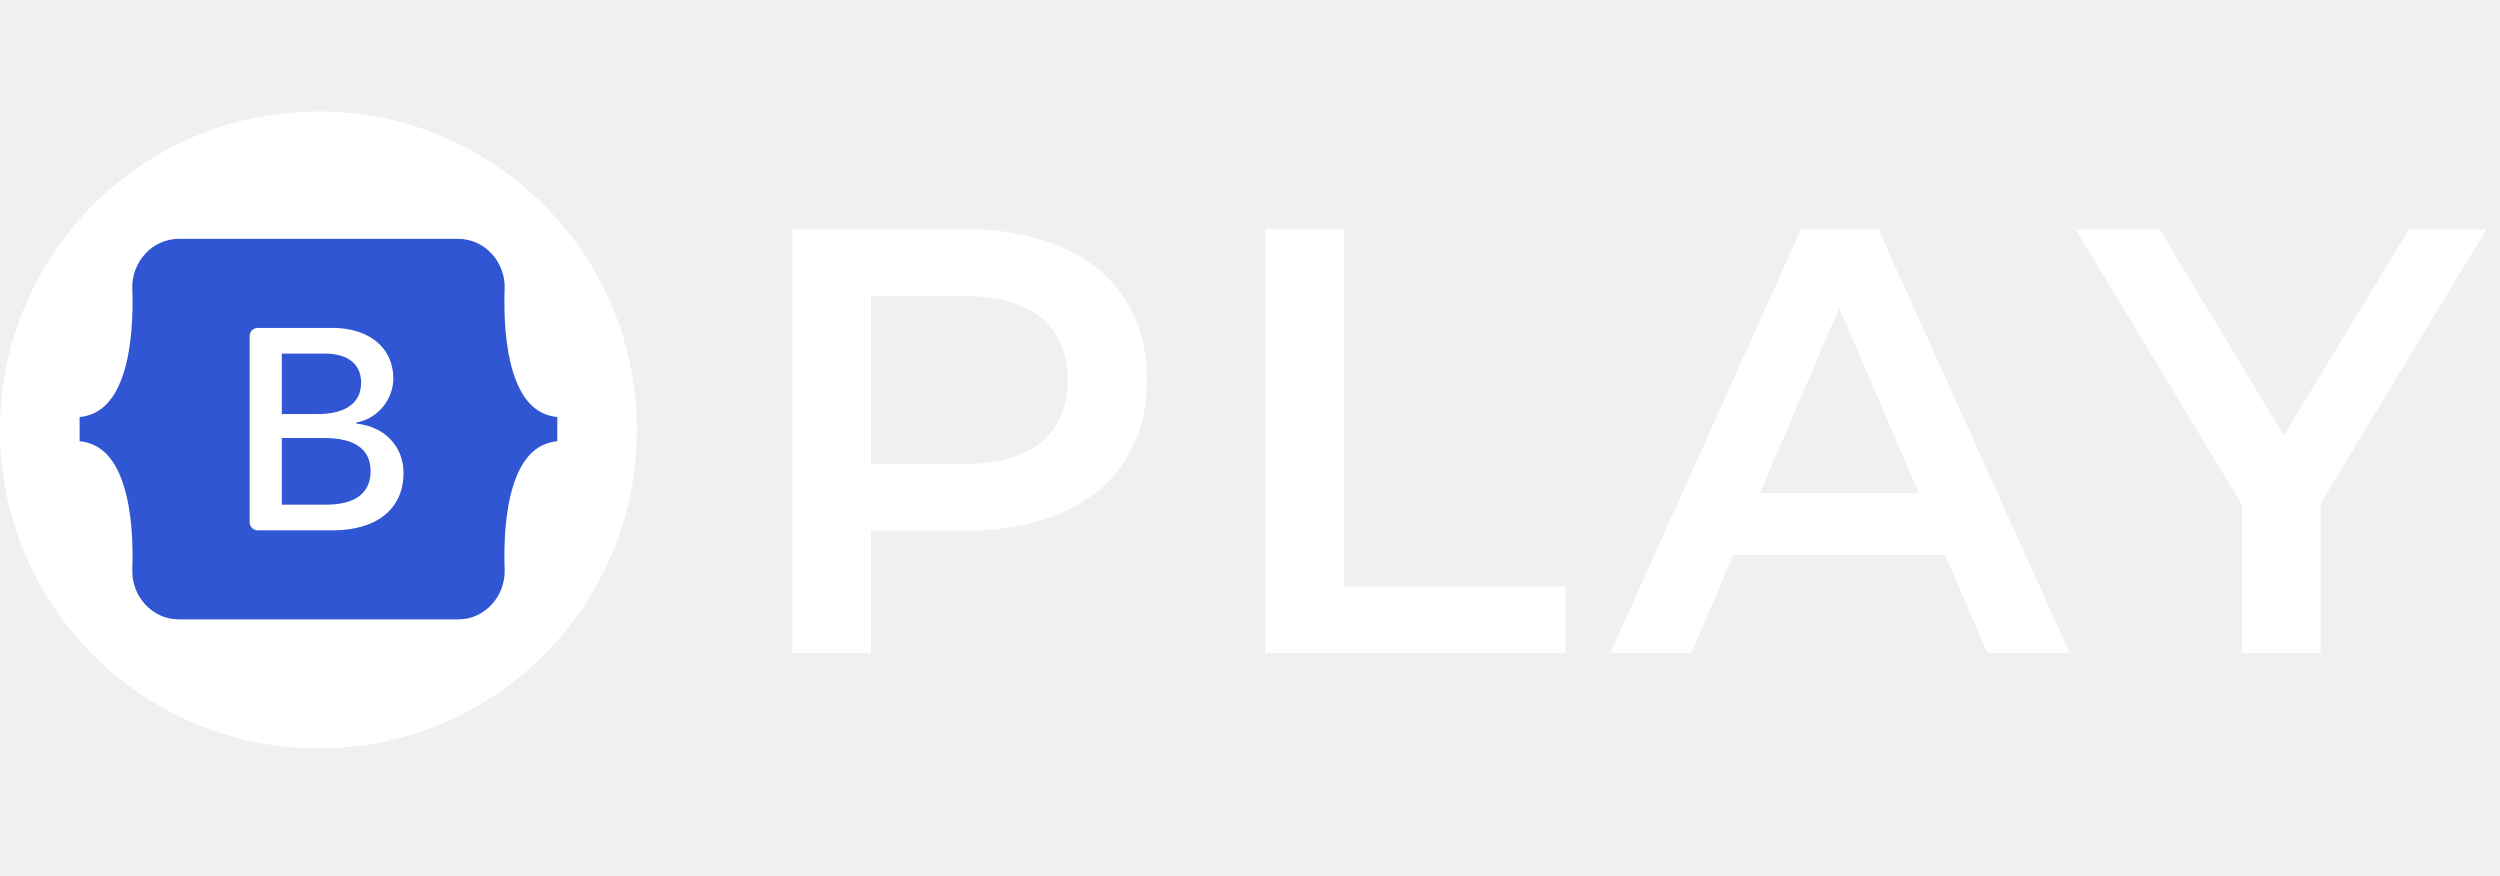
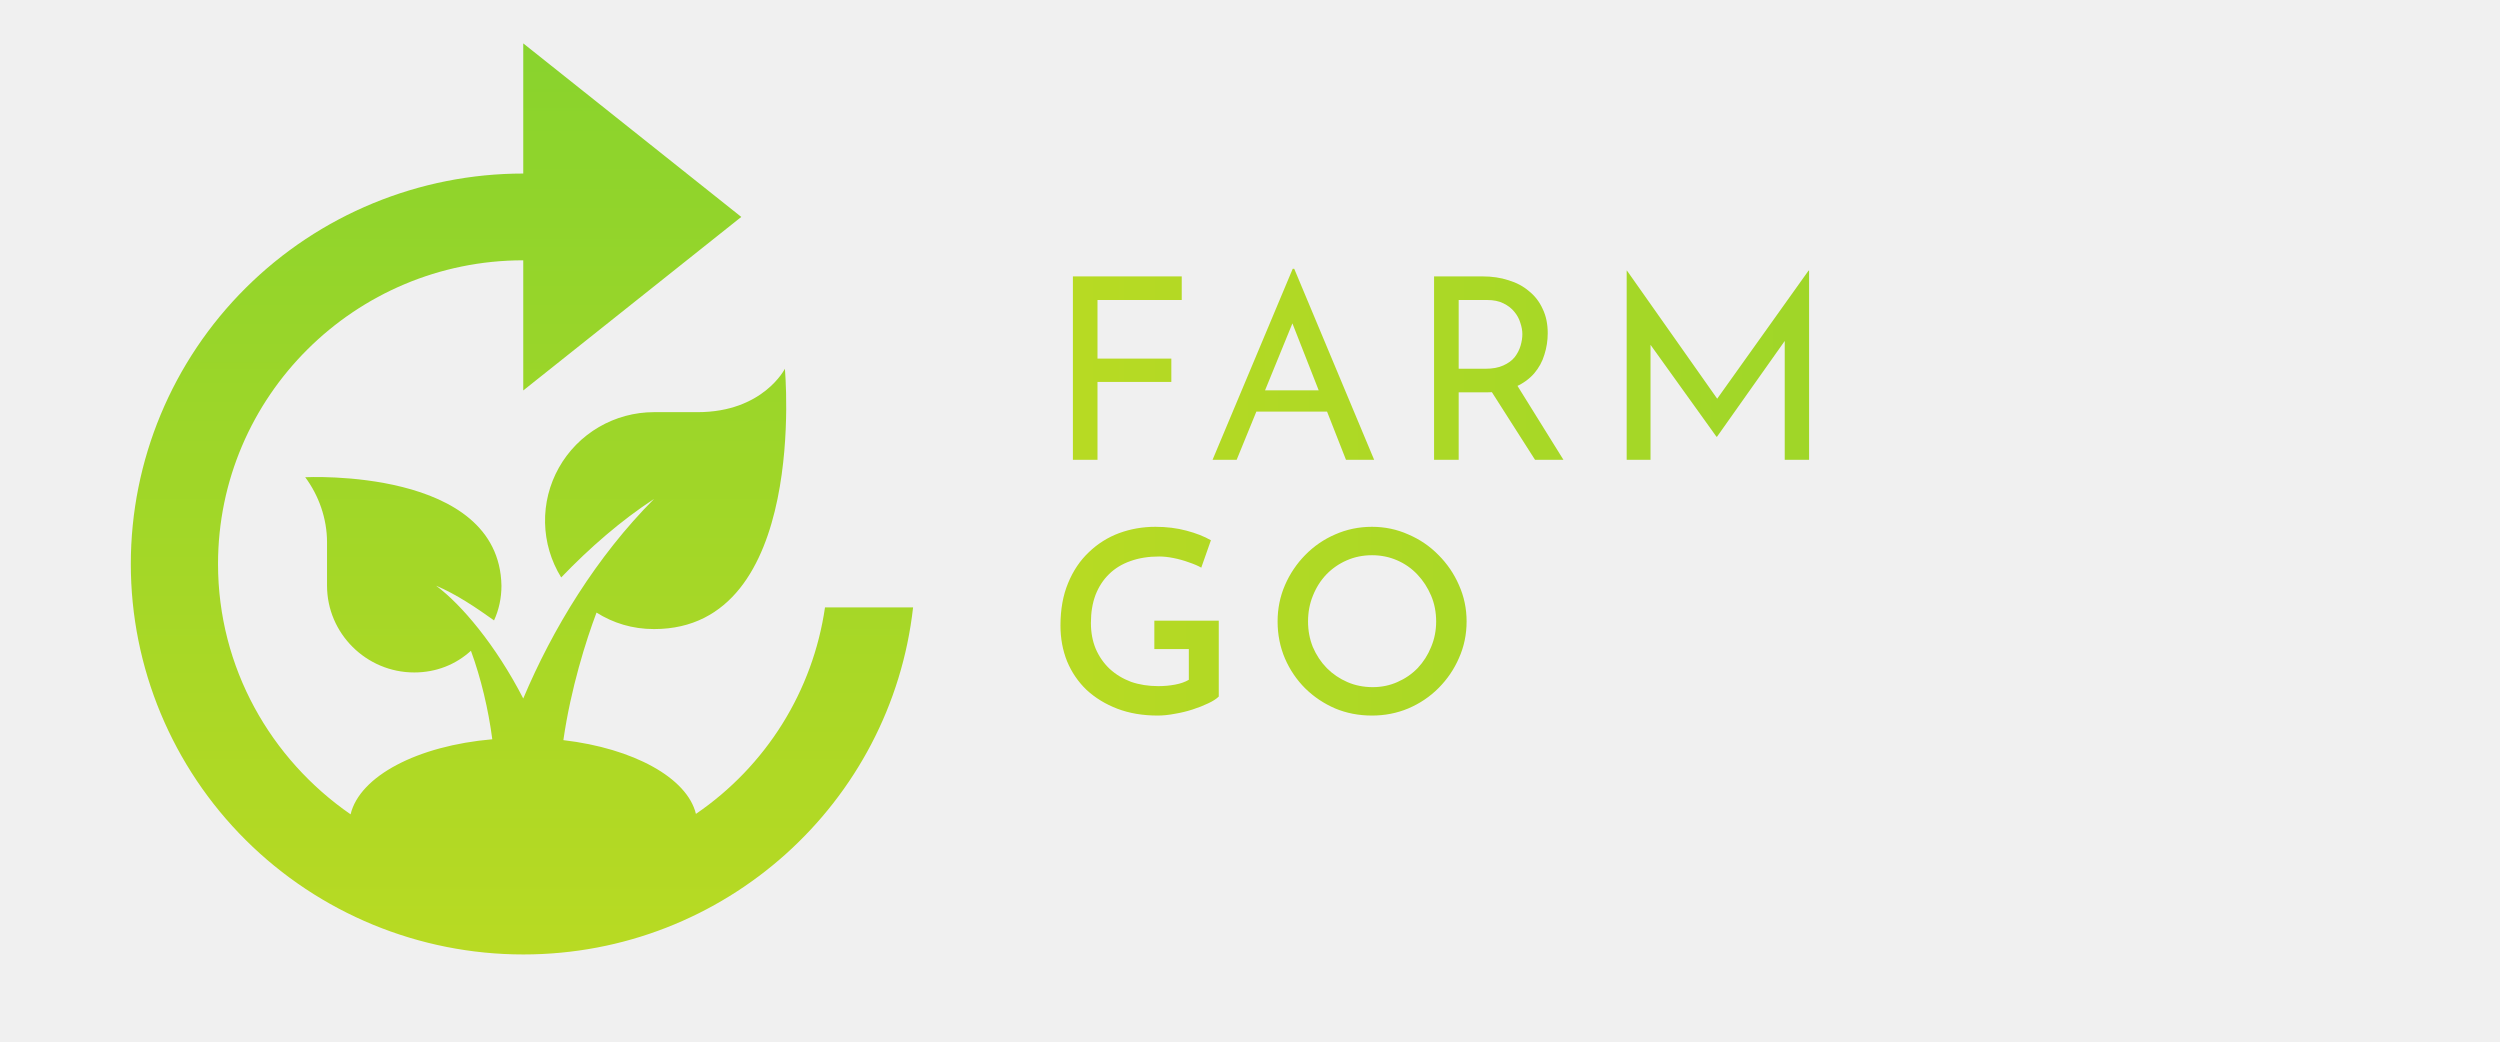
- <svg xmlns="http://www.w3.org/2000/svg" fill="none" height="55" viewBox="0 0 157 55" width="157">
-   <path d="m60.703 14.4c2.305 0 4.307.38 6.004 1.14 1.723.76 3.04 1.849 3.952 3.268s1.368 3.103 1.368 5.054c0 1.925-.456 3.61-1.368 5.054-.912 1.419-2.229 2.508-3.952 3.268-1.697.76-3.699 1.14-6.004 1.14h-6.004v7.676h-4.94v-26.6zm-.228 14.744c2.153 0 3.787-.456 4.902-1.368s1.672-2.217 1.672-3.914-.557-3.002-1.672-3.914-2.749-1.368-4.902-1.368h-5.776v10.564zm18.985-14.744h4.94v22.42h13.908v4.18h-18.848zm42.685 20.444h-13.3l-2.622 6.156h-5.092l11.97-26.6h4.864l12.008 26.6h-5.168zm-1.634-3.876-5.016-11.628-4.978 11.628zm25.225.646v9.386h-4.94v-9.31l-10.45-17.29h5.282l7.79 12.958 7.866-12.958h4.864z" fill="#fff" />
-   <path d="m20 47c11.046 0 20-8.954 20-20s-8.954-20-20-20-20 8.954-20 20 8.954 20 20 20z" fill="#fff" />
-   <path clip-rule="evenodd" d="m11.231 15c-1.712 0-2.978 1.498-2.922 3.123.054 1.561-.016 3.583-.525 5.231-.511 1.653-1.374 2.701-2.784 2.836v1.518c1.41.135 2.273 1.182 2.784 2.836.509 1.649.58 3.67.525 5.231-.057 1.625 1.21 3.123 2.922 3.123h17.54c1.712 0 2.978-1.498 2.921-3.123-.054-1.561.016-3.583.525-5.231.511-1.654 1.372-2.701 2.782-2.836v-1.518c-1.41-.135-2.271-1.182-2.782-2.836-.509-1.649-.58-3.671-.525-5.231.057-1.625-1.21-3.123-2.921-3.123zm14.108 14.711c0 2.237-1.669 3.594-4.438 3.594h-4.714c-.135 0-.264-.054-.359-.149-.095-.095-.149-.225-.149-.36v-11.695c0-.135.053-.264.149-.359.095-.095.225-.149.359-.149h4.688c2.309 0 3.825 1.251 3.825 3.171 0 1.348-1.02 2.555-2.318 2.766v.07c1.768.194 2.959 1.419 2.959 3.11zm-4.952-7.506h-2.688v3.797h2.264c1.75 0 2.715-.705 2.715-1.964-0-1.181-.83-1.832-2.291-1.832zm-2.688 5.303v4.184h2.787c1.822 0 2.788-.731 2.788-2.105s-.992-2.079-2.905-2.079z" fill="#3056d3" fill-rule="evenodd" />
+ <svg xmlns="http://www.w3.org/2000/svg" width="473" height="197" viewBox="0 0 473 197" fill="none">
+   <path d="M156.09 114.917C154.955 122.755 152.198 130.274 147.995 136.999C143.792 143.723 138.233 149.508 131.67 153.988C130.02 147.175 119.873 141.594 106.59 140.034C107.993 130.266 110.88 121.155 112.86 115.902C115.995 117.872 119.625 119.021 123.75 119.021C153.037 119.021 148.5 69.771 148.5 69.771C148.5 69.771 144.375 77.979 132 77.979H123.75C120.08 77.978 116.477 78.951 113.311 80.798C110.145 82.645 107.532 85.299 105.742 88.486C103.951 91.673 103.047 95.278 103.124 98.929C103.2 102.579 104.255 106.143 106.177 109.253C111.622 103.589 117.48 98.5 123.75 94.396C112.86 105.313 104.528 119.021 99 132.154C93.802 122.058 87.285 114.342 82.5 110.812C86.377 112.454 90.007 114.917 93.472 117.379C94.38 115.409 94.875 113.193 94.875 110.812C94.463 88.404 57.75 90.292 57.75 90.292C60.307 93.739 61.875 98.09 61.875 102.604V110.812C61.875 119.842 69.3 127.229 78.375 127.229C82.5 127.229 86.213 125.752 89.1 123.125C90.998 128.296 92.4 134.206 93.142 139.87C78.953 141.101 68.062 146.847 66.33 154.07C51.233 143.646 41.25 126.326 41.25 106.708C41.25 75.024 67.155 49.25 99 49.25V73.875L140.25 41.042L99 8.208V32.833C79.308 32.833 60.422 40.617 46.497 54.471C32.573 68.325 24.75 87.115 24.75 106.708C24.75 126.301 32.573 145.092 46.497 158.946C60.422 172.8 79.308 180.583 99 180.583C137.198 180.583 168.63 151.854 172.755 114.917H156.09Z" fill="url(#paint0_linear_2_9)" />
+   <path d="M202.992 52.296H223.584V56.76H207.648V67.848H221.616V72.264H207.648V87H202.992V52.296ZM229.414 87L244.582 50.856H244.87L259.99 87H254.662L243.334 58.152L246.646 55.992L233.974 87H229.414ZM238.294 73.848H251.206L252.742 77.88H236.95L238.294 73.848ZM280.542 52.296C282.302 52.296 283.918 52.536 285.39 53.016C286.894 53.464 288.19 54.152 289.278 55.08C290.398 55.976 291.262 57.096 291.87 58.44C292.51 59.752 292.83 61.288 292.83 63.048C292.83 64.424 292.622 65.768 292.206 67.08C291.822 68.392 291.166 69.592 290.238 70.68C289.31 71.736 288.094 72.6 286.59 73.272C285.118 73.912 283.294 74.232 281.118 74.232H275.982V87H271.326V52.296H280.542ZM281.022 69.768C282.398 69.768 283.534 69.56 284.43 69.144C285.358 68.728 286.078 68.2 286.59 67.56C287.102 66.888 287.47 66.168 287.694 65.4C287.918 64.632 288.03 63.912 288.03 63.24C288.03 62.536 287.902 61.816 287.646 61.08C287.422 60.312 287.038 59.608 286.494 58.968C285.982 58.328 285.294 57.8 284.43 57.384C283.598 56.968 282.574 56.76 281.358 56.76H275.982V69.768H281.022ZM286.734 72.408L295.806 87H290.43L281.214 72.552L286.734 72.408ZM307.767 87V51.192H307.815L326.007 77.016L324.039 76.632L342.183 51.192H342.279V87H337.671V61.752L337.959 64.104L324.855 82.632H324.759L311.463 64.104L312.279 61.944V87H307.767ZM230.592 131.784C230.144 132.232 229.472 132.664 228.576 133.08C227.712 133.496 226.736 133.88 225.648 134.232C224.56 134.584 223.44 134.856 222.288 135.048C221.136 135.272 220.048 135.384 219.024 135.384C216.208 135.384 213.664 134.952 211.392 134.088C209.152 133.224 207.216 132.04 205.584 130.536C203.984 129 202.752 127.192 201.888 125.112C201.056 123.032 200.64 120.776 200.64 118.344C200.64 115.304 201.12 112.632 202.08 110.328C203.04 107.992 204.352 106.04 206.016 104.472C207.68 102.872 209.584 101.672 211.728 100.872C213.904 100.072 216.192 99.672 218.592 99.672C220.704 99.672 222.656 99.912 224.448 100.392C226.272 100.872 227.824 101.48 229.104 102.216L227.28 107.4C226.672 107.048 225.888 106.712 224.928 106.392C223.968 106.04 222.992 105.768 222 105.576C221.04 105.384 220.144 105.288 219.312 105.288C217.296 105.288 215.488 105.576 213.888 106.152C212.32 106.696 210.976 107.512 209.856 108.6C208.736 109.688 207.872 111.016 207.264 112.584C206.688 114.12 206.4 115.88 206.4 117.864C206.4 119.656 206.704 121.288 207.312 122.76C207.952 124.232 208.832 125.496 209.952 126.552C211.104 127.608 212.448 128.424 213.984 129C215.552 129.544 217.28 129.816 219.168 129.816C220.256 129.816 221.312 129.72 222.336 129.528C223.36 129.336 224.224 129.032 224.928 128.616V122.808H218.4V117.432H230.592V131.784ZM241.721 117.576C241.721 115.144 242.185 112.856 243.113 110.712C244.041 108.568 245.321 106.664 246.953 105C248.585 103.336 250.473 102.04 252.617 101.112C254.793 100.152 257.113 99.672 259.577 99.672C262.009 99.672 264.297 100.152 266.441 101.112C268.617 102.04 270.521 103.336 272.153 105C273.817 106.664 275.113 108.568 276.041 110.712C277.001 112.856 277.481 115.144 277.481 117.576C277.481 120.04 277.001 122.344 276.041 124.488C275.113 126.632 273.817 128.536 272.153 130.2C270.521 131.832 268.617 133.112 266.441 134.04C264.297 134.936 262.009 135.384 259.577 135.384C257.081 135.384 254.761 134.936 252.617 134.04C250.473 133.112 248.585 131.848 246.953 130.248C245.321 128.616 244.041 126.728 243.113 124.584C242.185 122.408 241.721 120.072 241.721 117.576ZM247.481 117.576C247.481 119.304 247.785 120.92 248.393 122.424C249.033 123.928 249.913 125.256 251.033 126.408C252.153 127.528 253.449 128.408 254.921 129.048C256.393 129.688 257.993 130.008 259.721 130.008C261.385 130.008 262.937 129.688 264.377 129.048C265.849 128.408 267.129 127.528 268.217 126.408C269.305 125.256 270.153 123.928 270.761 122.424C271.401 120.92 271.721 119.304 271.721 117.576C271.721 115.816 271.401 114.184 270.761 112.68C270.121 111.176 269.257 109.848 268.169 108.696C267.081 107.544 265.801 106.648 264.329 106.008C262.857 105.368 261.273 105.048 259.577 105.048C257.881 105.048 256.297 105.368 254.825 106.008C253.353 106.648 252.057 107.544 250.937 108.696C249.849 109.848 249.001 111.192 248.393 112.728C247.785 114.232 247.481 115.848 247.481 117.576Z" fill="url(#paint1_linear_2_9)" />
+   <defs>
+     <linearGradient id="paint0_linear_2_9" x1="98.752" y1="8.208" x2="98.752" y2="180.583" gradientUnits="userSpaceOnUse">
+       <stop stop-color="#89D32D" />
+       <stop offset="1" stop-color="#B8DA23" />
+     </linearGradient>
+     <linearGradient id="paint1_linear_2_9" x1="198" y1="98.5" x2="473" y2="98.5" gradientUnits="userSpaceOnUse">
+       <stop stop-color="#B8DA23" />
+       <stop offset="1" stop-color="#89D32D" />
+     </linearGradient>
+   </defs>
</svg>
